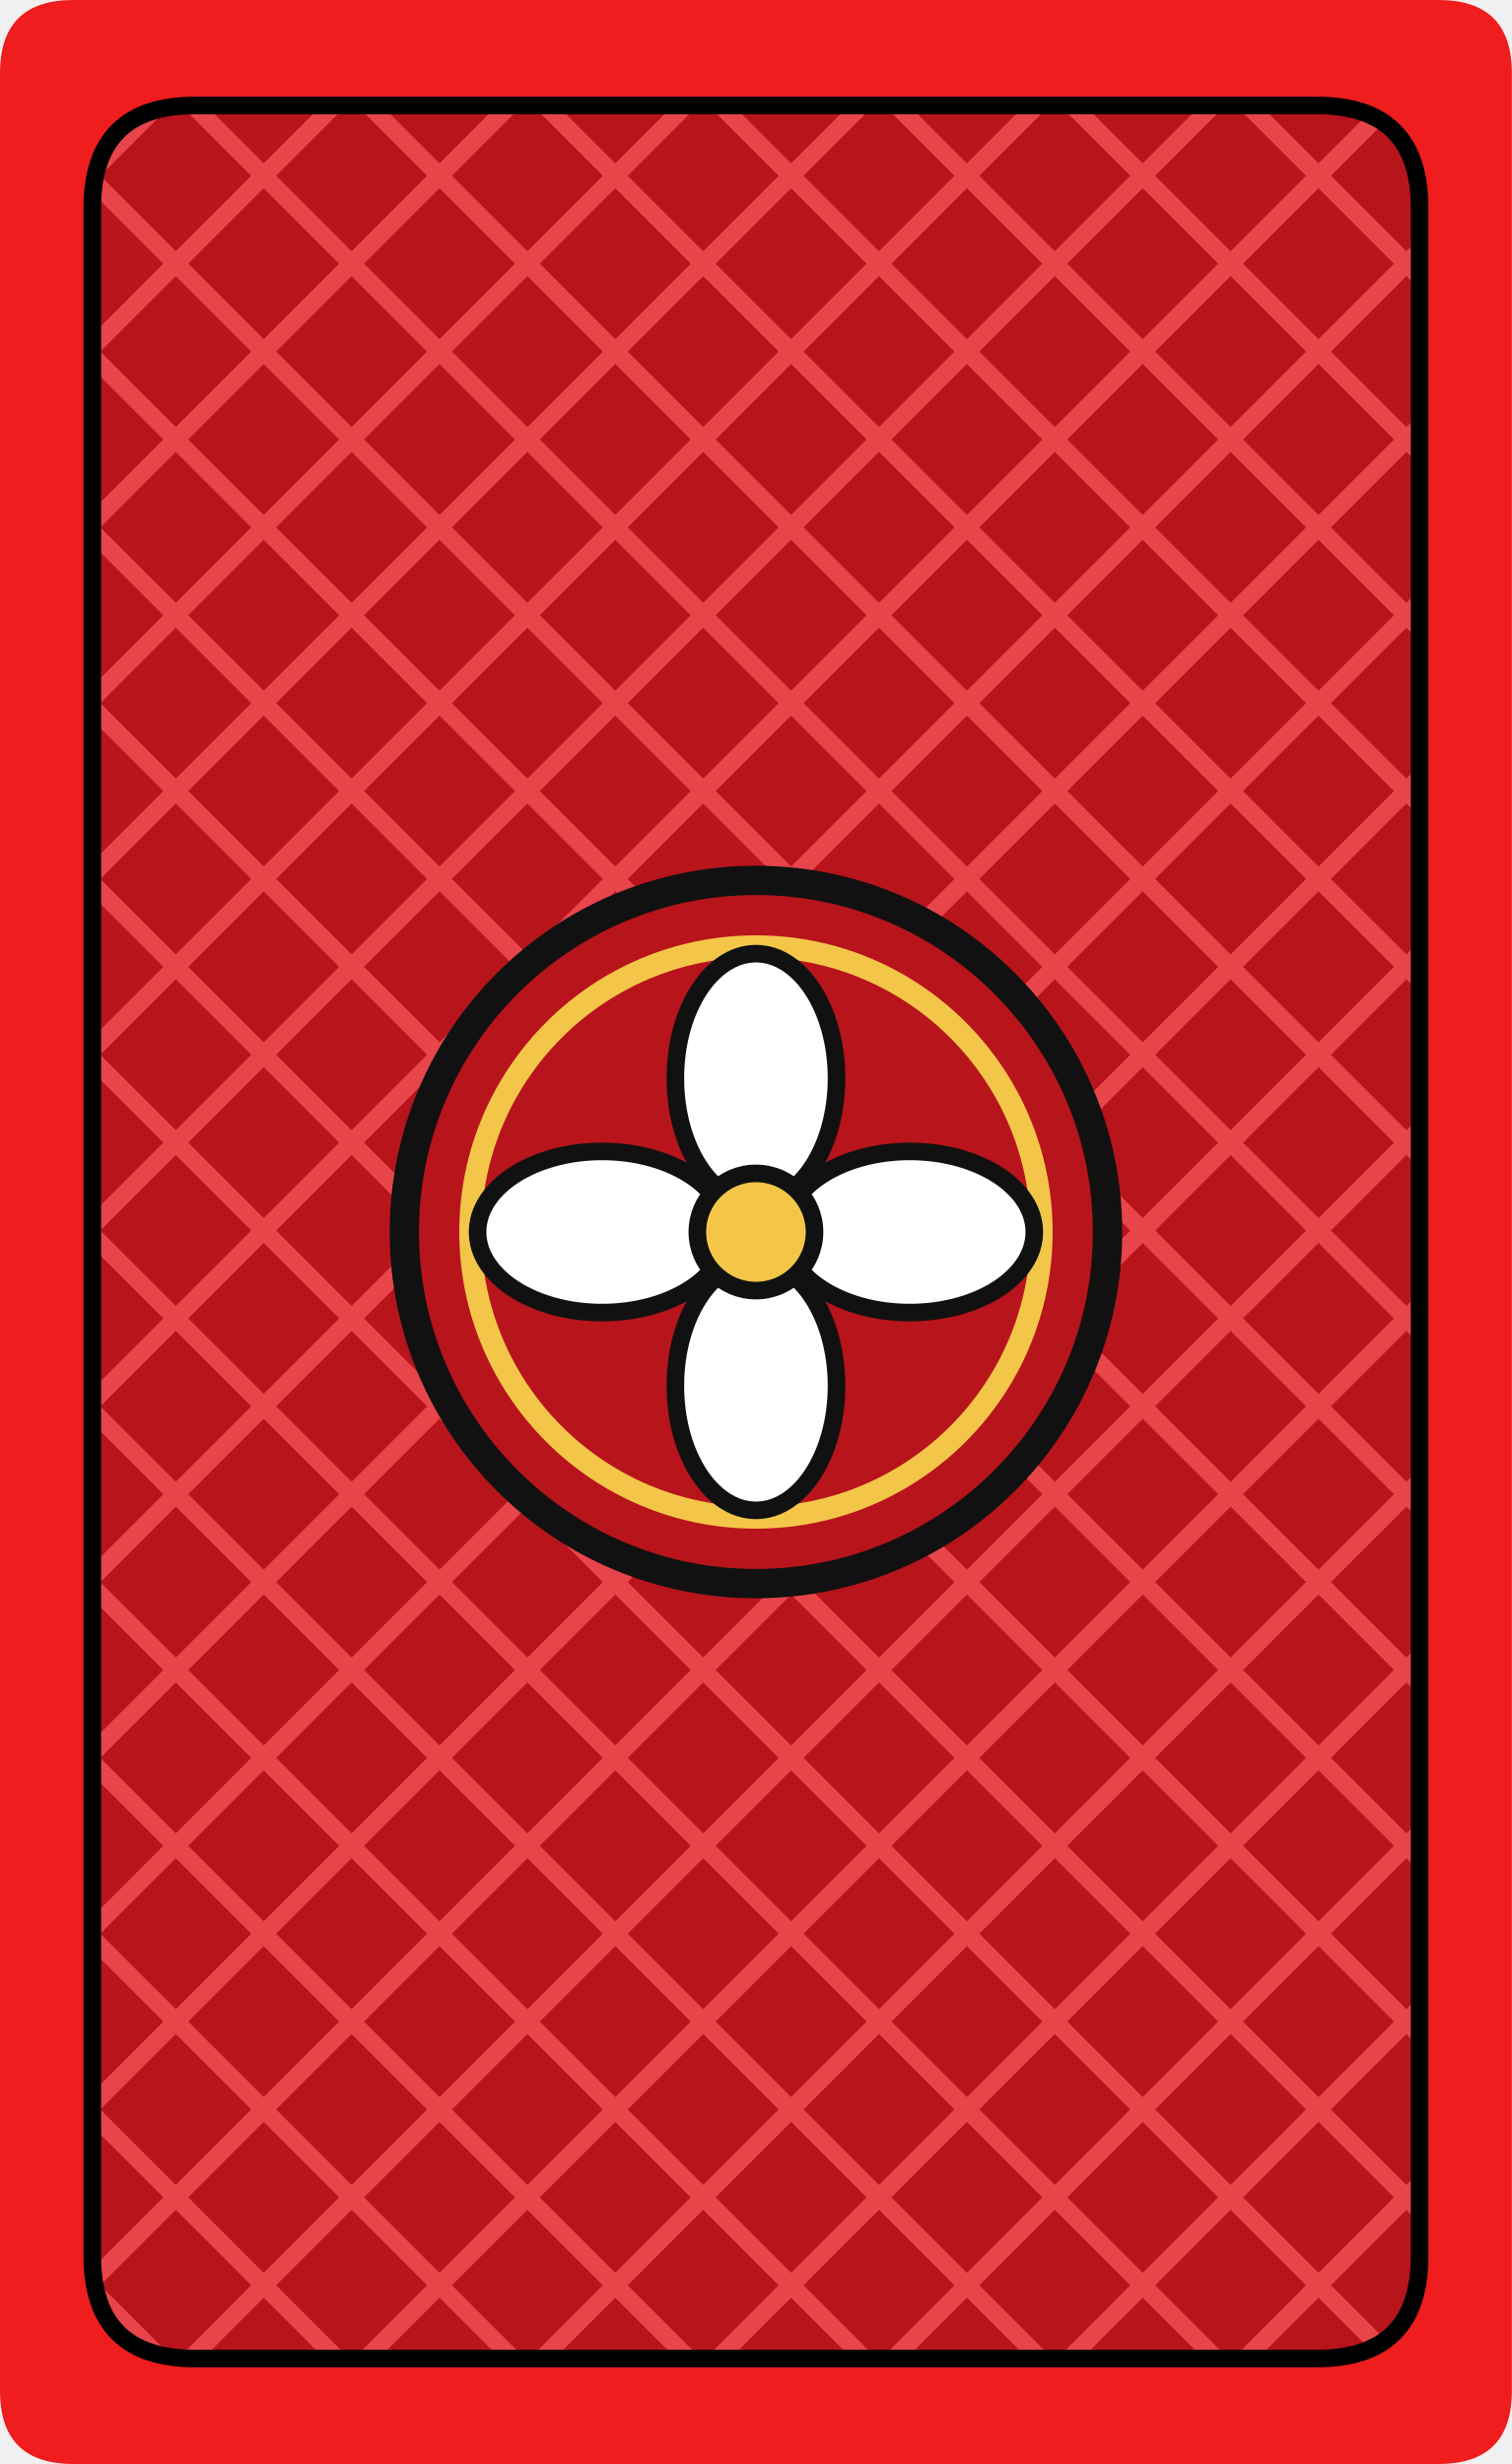
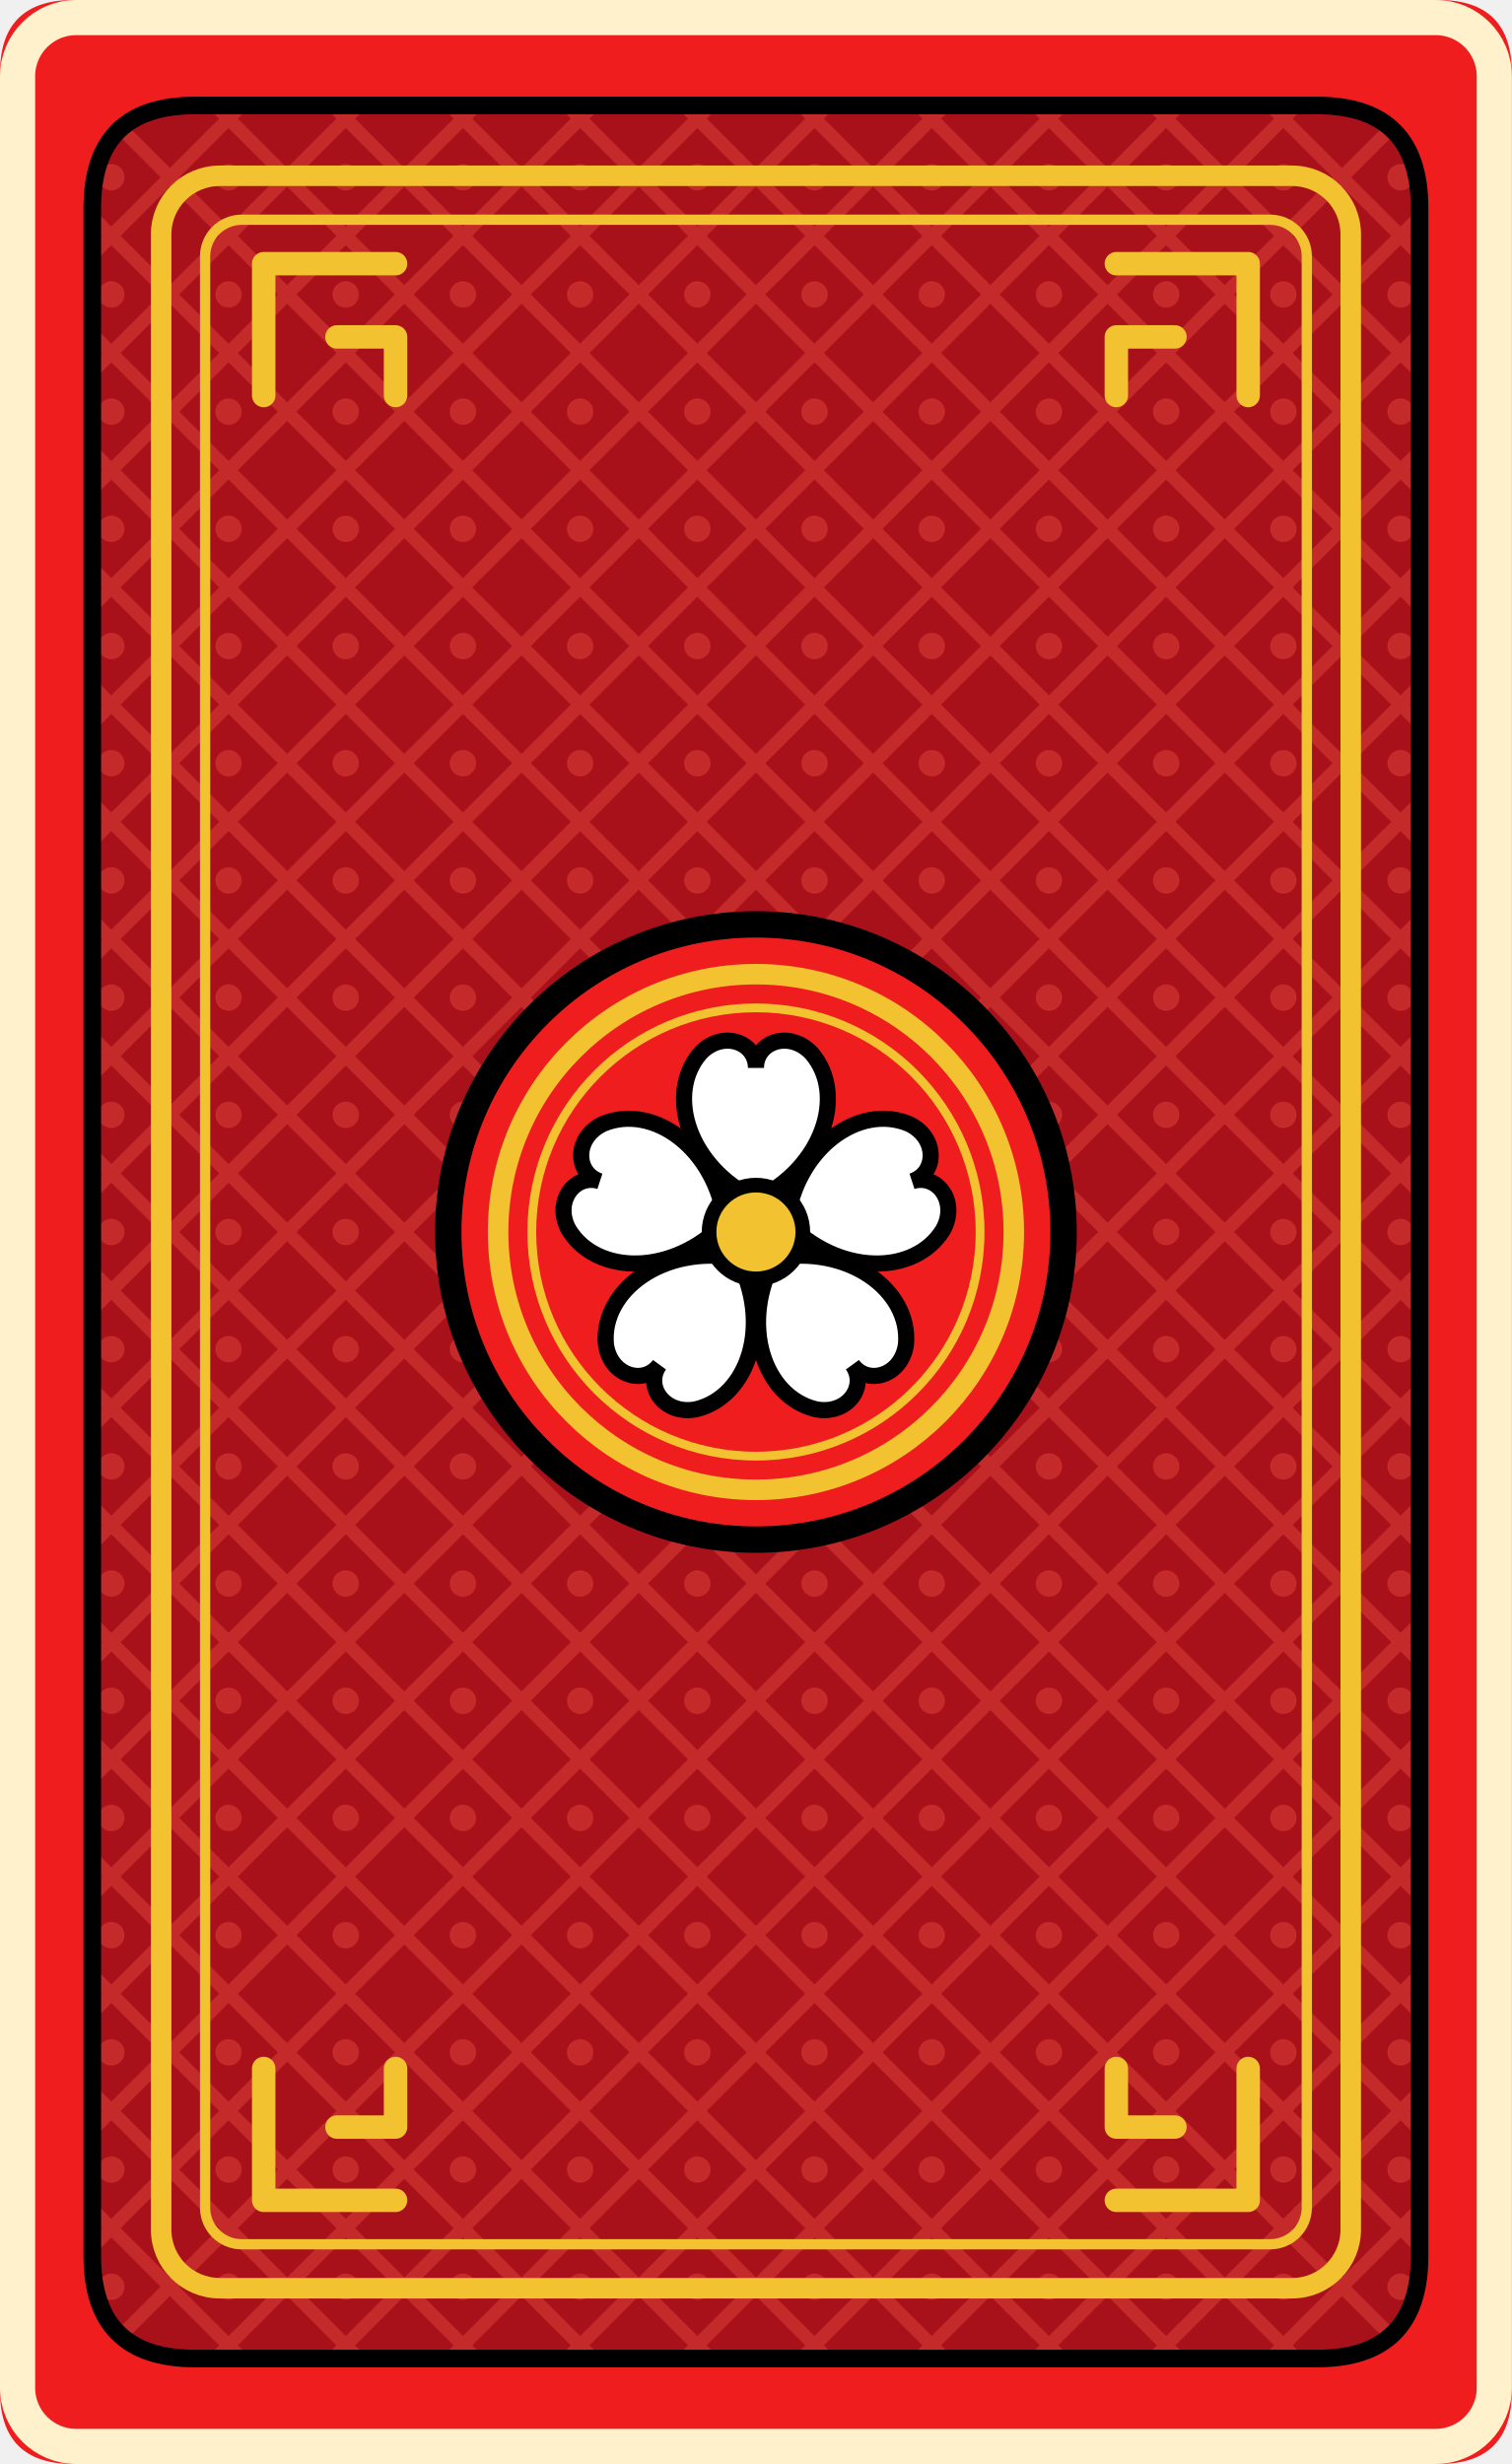
<svg xmlns="http://www.w3.org/2000/svg" width="103.2" height="168.2" viewBox="0 0 103.2 168.2">
  <defs>
-     <pattern id="lattice" width="12" height="12" patternUnits="userSpaceOnUse">
-       <path fill="none" stroke="#e8454b" stroke-width="1.2" d="M6 0L12 6L6 12L0 6Z" />
+     <pattern id="lattice" width="8" height="8" patternUnits="userSpaceOnUse" x="3.6" y="0.1">
+       <path fill="none" stroke="#c42a2a" stroke-width="0.9" d="M4 0 8 4 4 8 0 4Z" />
+       <circle cx="4" cy="4" r="0.9" fill="#c42a2a" />
    </pattern>
  </defs>
-   <path fill="#b8141b" d="M13.3 7.2q-7 0-7 7V154q0 7 7 7h76.6q7 0 7-7V14.2q0-7-7-7z" />
+   <path fill="#ef1d1e" d="M5 0Q0 0 0 5v158.2q0 5 5 5h93.2q5 0 5-5V5q0-5-5-5z" />
+   <rect x="1.2" y="1.2" width="100.8" height="165.8" rx="4" fill="none" stroke="#fff1cb" stroke-width="2.4" />
+   <path fill="#a8111a" d="M13.3 7.2q-7 0-7 7V154q0 7 7 7h76.6q7 0 7-7V14.2q0-7-7-7z" />
  <path fill="url(#lattice)" d="M13.3 7.2q-7 0-7 7V154q0 7 7 7h76.6q7 0 7-7V14.2q0-7-7-7z" />
-   <circle cx="51.6" cy="84.1" r="24" fill="#b8141b" stroke="#111" stroke-width="2" />
-   <circle cx="51.6" cy="84.1" r="19.5" fill="none" stroke="#f3c64a" stroke-width="1.5" />
-   <g fill="#fff" stroke="#111" stroke-width="1.2">
-     <ellipse cx="51.6" cy="73.6" rx="5.5" ry="8.5" />
-     <ellipse cx="51.6" cy="94.6" rx="5.5" ry="8.5" />
-     <ellipse cx="41.1" cy="84.1" rx="8.5" ry="5.5" />
-     <ellipse cx="62.1" cy="84.1" rx="8.5" ry="5.5" />
+   <g fill="none" stroke="#f2c230">
+     <rect x="11" y="12" width="81.2" height="144.2" rx="4" stroke-width="1.4" />
+     <rect x="14" y="15" width="75.2" height="138.2" rx="2.5" stroke-width="0.7" />
  </g>
-   <circle cx="51.6" cy="84.1" r="4" fill="#f3c64a" stroke="#111" stroke-width="1.2" />
-   <path fill="#ef1d1e" d="M5 0Q0 0 0 5v158.2q0 5 5 5h93.2q5 0 5-5V5q0-5-5-5zm8.3 7.2h76.6q7 0 7 7V154q0 7-7 7H13.3q-7 0-7-7V14.2q0-7 7-7" />
+   <path fill="none" stroke="#f2c230" stroke-width="1.6" stroke-linecap="round" stroke-linejoin="round" d="M18 27v-9h9M23 23h4v4M85.2 27v-9h-9M80.2 23h-4v4M18 141.2v9h9M23 145.2h4v-4M85.2 141.2v9h-9M80.2 145.2h-4v-4" />
+   <circle cx="51.6" cy="84.1" r="21" fill="#ef1d1e" stroke="#000" stroke-width="1.8" />
+   <circle cx="51.6" cy="84.1" r="17.6" fill="none" stroke="#f2c230" stroke-width="1.4" />
+   <circle cx="51.6" cy="84.1" r="15.3" fill="none" stroke="#f2c230" stroke-width="0.6" />
+   <g fill="#fff" stroke="#000" stroke-width="1.1" transform="translate(51.6 84.1)">
+     <path id="petal" d="M0-2.2C-4.6-4.4-6.2-9.4-3.8-12.2-2.3-13.8 0-13 0-11.2 0-13 2.3-13.8 3.8-12.2 6.2-9.4 4.6-4.4 0-2.2Z" />
+     <use href="#petal" transform="rotate(72)" />
+     <use href="#petal" transform="rotate(144)" />
+     <use href="#petal" transform="rotate(216)" />
+     <use href="#petal" transform="rotate(288)" />
+   </g>
+   <path fill="none" stroke="#000" stroke-width="0.9" stroke-linecap="round" transform="translate(51.6 84.1)" d="M0 0 3.5-4.8M0 0 5.7 1.9M0 0 0 5.9M0 0-5.7 1.9M0 0-3.5-4.8" />
+   <circle cx="51.6" cy="84.1" r="3.2" fill="#f2c230" stroke="#000" stroke-width="1" />
  <path fill="none" stroke="#000" stroke-width="1.2" d="M13.3 7.2q-7 0-7 7V154q0 7 7 7h76.6q7 0 7-7V14.2q0-7-7-7z" />
</svg>
